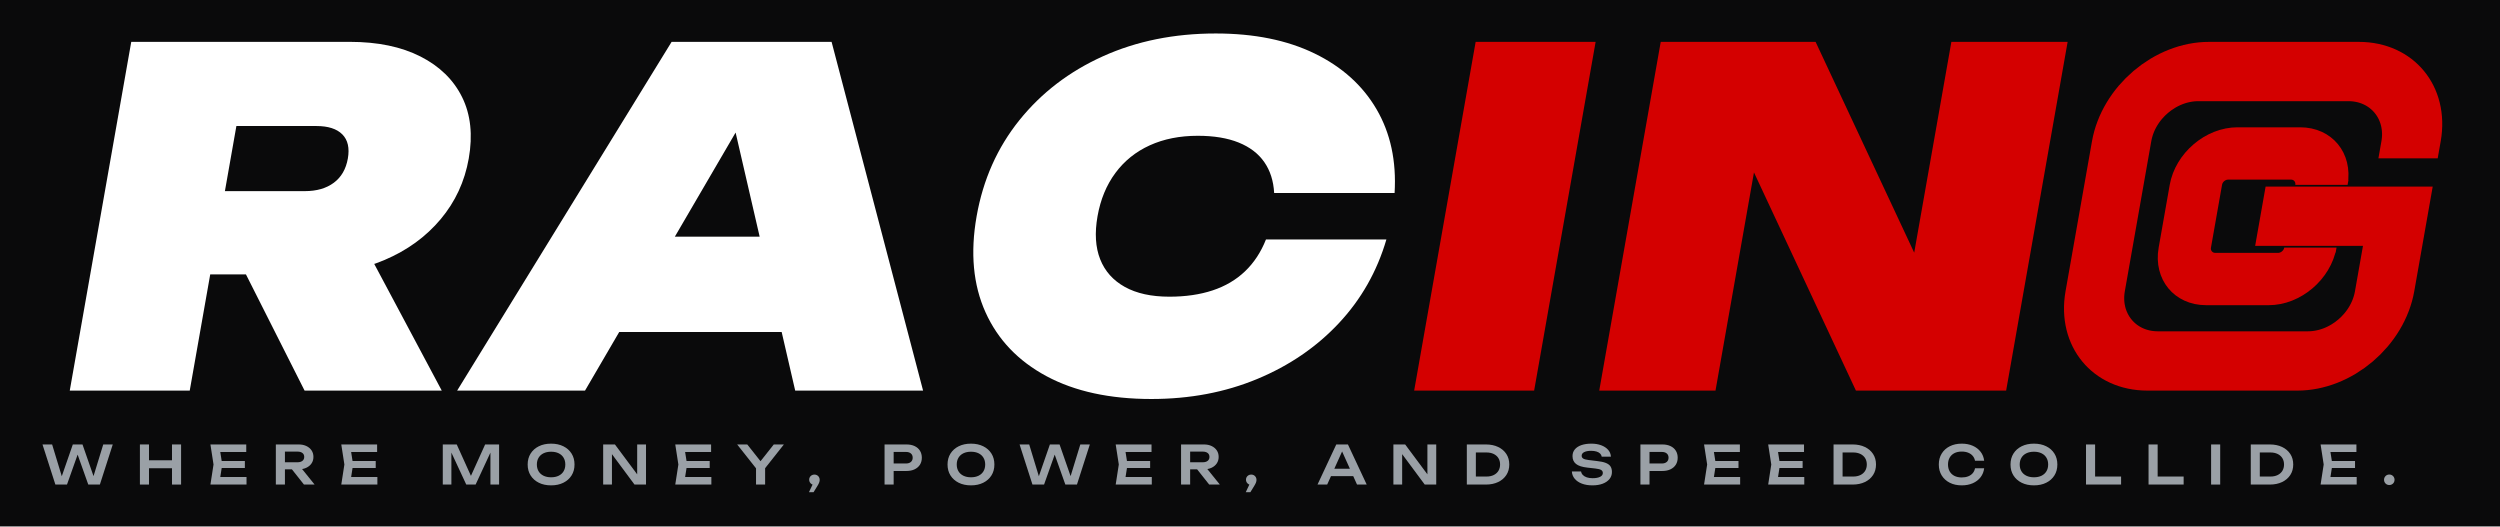
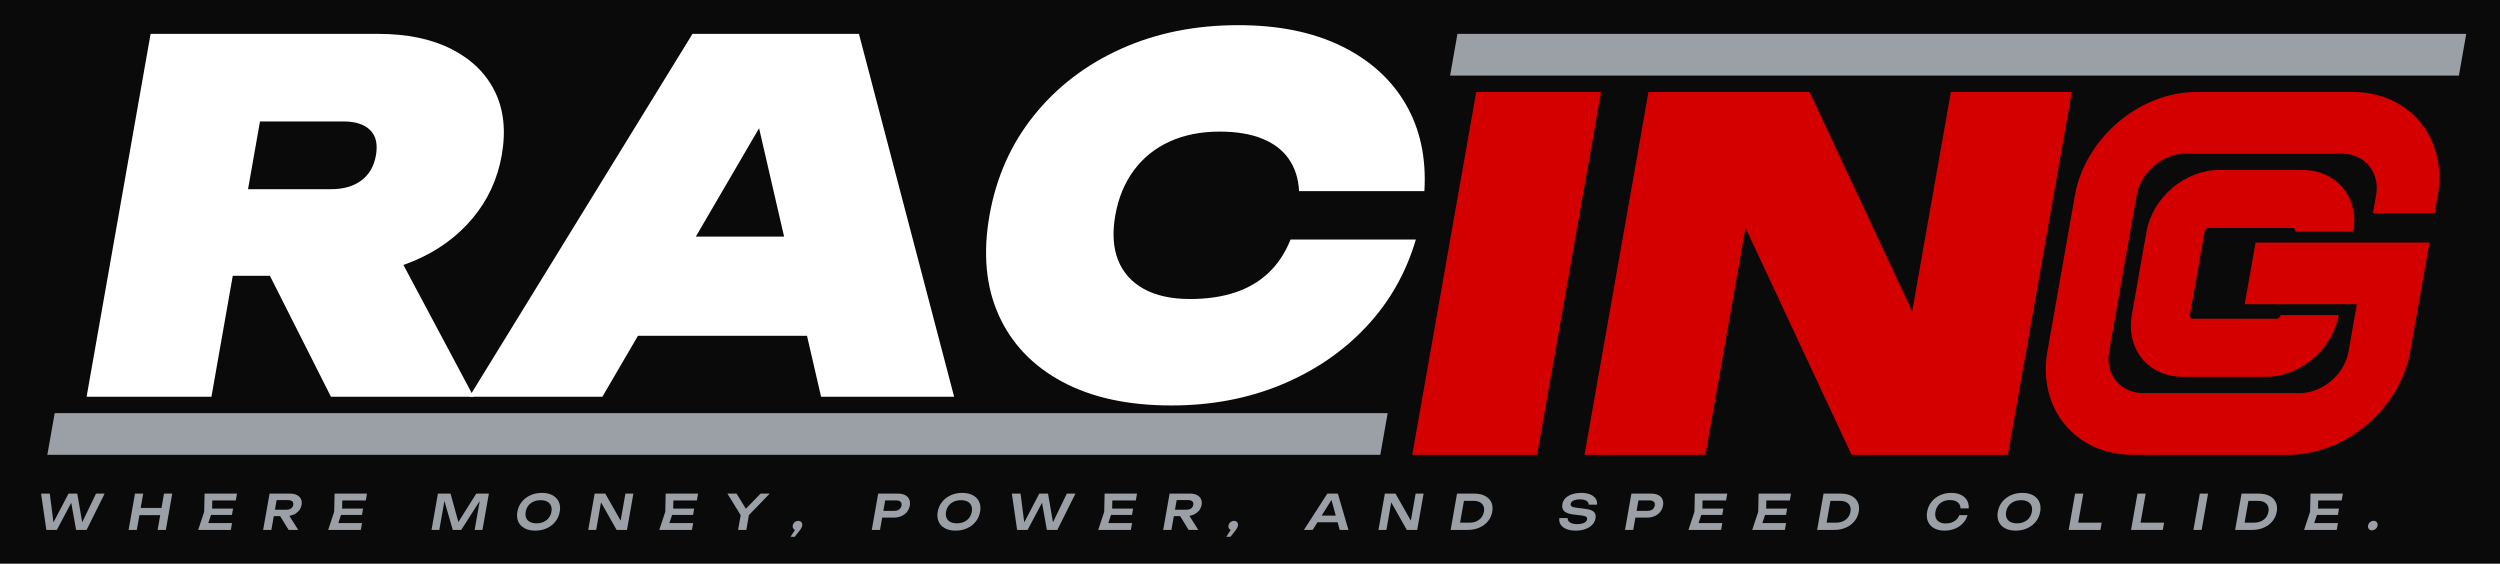
- <svg xmlns="http://www.w3.org/2000/svg" viewBox="0 0 5376 1132" role="img" aria-label="Racing Inc.: RAC, IN and a fused G+C">
-   <rect width="100%" height="100%" fill="#0A0A0B" />
-   <g transform="translate(90 840)">
-     <g transform="skewX(-10)">
+ <svg xmlns="http://www.w3.org/2000/svg" viewBox="-119 -820 5167 1165" role="img" aria-label="Racing Inc.: RAC, IN and a fused G+C">
+   <rect x="-119" y="-820" width="5167" height="1165" fill="#0A0A0B" />
+   <g transform="skewX(-10)">
+     <g>
      <path transform="translate(0.0 0) scale(1.0 -1.0)" d="M238 429H490Q528 429 549.0 447.0Q570 465 570 499Q570 533 549.0 551.0Q528 569 490 569H202L318 685V0H60V750H530Q620 750 687.5 718.5Q755 687 792.5 631.0Q830 575 830 499Q830 425 792.5 368.5Q755 312 687.5 281.0Q620 250 530 250H238ZM326 351H611L860 0H565Z" fill="#FFFFFF" />
-       <path transform="translate(896.0 0) scale(1.0 -1.0)" d="M238 126V331H749V126ZM670 750 999 0H724L465 636H531L272 0H-3L326 750Z" fill="#FFFFFF" />
-       <path transform="translate(1912.0 0) scale(1.0 -1.0)" d="M922 325Q910 222 851.5 145.0Q793 68 697.0 25.0Q601 -18 477 -18Q343 -18 243.0 31.0Q143 80 87.5 168.5Q32 257 32 375Q32 493 87.5 581.5Q143 670 243.0 719.0Q343 768 477 768Q601 768 697.0 725.0Q793 682 851.5 605.0Q910 528 922 425H663Q654 464 630.0 491.5Q606 519 567.5 533.5Q529 548 477 548Q419 548 377.5 527.5Q336 507 314.0 468.0Q292 429 292 375Q292 321 314.0 282.5Q336 244 377.5 223.0Q419 202 477 202Q529 202 567.5 215.5Q606 229 630.0 256.5Q654 284 663 325Z" fill="#FFFFFF" />
-       <path transform="translate(2891.0 0) scale(1.0 -1.0)" d="M60 750H318V0H60Z" fill="#D40000" />
-       <path transform="translate(3289.0 0) scale(1.0 -1.0)" d="M755 188 685 171V750H935V0H612L240 578L310 595V0H60V750H393Z" fill="#D40000" />
-       <path d="M5000.2 -499.5 V-536.2 A150.0 150.0 0 0 0 4850.2 -686.2 H4527.8 A150.0 150.0 0 0 0 4377.8 -536.2 V-213.8 A150.0 150.0 0 0 0 4527.8 -63.8 H4850.2 A150.0 150.0 0 0 0 5000.2 -213.8 V-375.0 H4704.6" fill="none" stroke="#D40000" stroke-width="127.5" stroke-linejoin="miter" />
-       <path d="M4824.0 -453.3 V-442.5 A67.5 67.5 0 0 0 4756.5 -510.0 H4621.5 A67.5 67.5 0 0 0 4554.0 -442.5 V-307.5 A67.5 67.5 0 0 0 4621.5 -240.0 H4756.5 A67.5 67.5 0 0 0 4824.0 -307.5 V-296.7" fill="none" stroke="#D40000" stroke-width="112.5" stroke-linejoin="miter" />
+       <path transform="translate(854.0 0) scale(1.0 -1.0)" d="M238 126V331H749V126ZM670 750 999 0H724L465 636H531L272 0H-3L326 750Z" fill="#FFFFFF" />
+       <path transform="translate(1828.0 0) scale(1.0 -1.0)" d="M922 325Q910 222 851.5 145.0Q793 68 697.0 25.0Q601 -18 477 -18Q343 -18 243.0 31.0Q143 80 87.5 168.5Q32 257 32 375Q32 493 87.5 581.5Q143 670 243.0 719.0Q343 768 477 768Q601 768 697.0 725.0Q793 682 851.5 605.0Q910 528 922 425H663Q654 464 630.0 491.5Q606 519 567.5 533.5Q529 548 477 548Q419 548 377.5 527.5Q336 507 314.0 468.0Q292 429 292 375Q292 321 314.0 282.5Q336 244 377.5 223.0Q419 202 477 202Q529 202 567.5 215.5Q606 229 630.0 256.5Q654 284 663 325Z" fill="#FFFFFF" />
    </g>
-     <g transform="translate(0 202)">
-       <path transform="translate(0.0 0) scale(0.115 -0.115)" d="M997 69H939L1148 750H1326L1085 0H868L632 664H706L470 0H253L12 750H192L399 69L343 70L579 750H760Z" fill="#9AA0A6" />
-       <path transform="translate(202.0 0) scale(0.115 -0.115)" d="M77 750H247V0H77ZM677 750H847V0H677ZM170 454H752V305H170Z" fill="#9AA0A6" />
-       <path transform="translate(356.4 0) scale(0.115 -0.115)" d="M697 440V310H160V440ZM274 375 224 57 150 141H728V0H53L111 375L53 750H723V609H150L224 693Z" fill="#9AA0A6" />
-       <path transform="translate(494.3 0) scale(0.115 -0.115)" d="M195 417H484Q541 417 574.5 443.5Q608 470 608 517Q608 564 574.5 590.0Q541 616 484 616H170L247 703V0H77V750H504Q586 750 648.0 720.5Q710 691 745.0 639.0Q780 587 780 517Q780 448 745.0 396.0Q710 344 648.0 314.5Q586 285 504 285H195ZM325 351H519L802 0H603Z" fill="#9AA0A6" />
-       <path transform="translate(637.8 0) scale(0.115 -0.115)" d="M697 440V310H160V440ZM274 375 224 57 150 141H728V0H53L111 375L53 750H723V609H150L224 693Z" fill="#9AA0A6" />
-       <path transform="translate(853.3 0) scale(0.115 -0.115)" d="M1130 750V0H968V693L1011 690L691 0H516L196 688L238 692V0H77V750H338L640 82H567L869 750Z" fill="#9AA0A6" />
-       <path transform="translate(1040.1 0) scale(0.115 -0.115)" d="M478 -15Q347 -15 248.5 34.0Q150 83 95.0 170.5Q40 258 40 375Q40 492 95.0 579.5Q150 667 248.5 716.0Q347 765 478 765Q609 765 707.5 716.0Q806 667 861.0 579.5Q916 492 916 375Q916 258 861.0 170.5Q806 83 707.5 34.0Q609 -15 478 -15ZM478 136Q560 136 619.5 165.0Q679 194 711.5 248.0Q744 302 744 375Q744 448 711.5 502.0Q679 556 619.5 585.0Q560 614 478 614Q397 614 337.0 585.0Q277 556 244.5 502.0Q212 448 212 375Q212 302 244.5 248.0Q277 194 337.0 165.0Q397 136 478 136Z" fill="#9AA0A6" />
-       <path transform="translate(1198.2 0) scale(0.115 -0.115)" d="M772 112 713 103V750H878V0H663L183 647L241 656V0H77V750H297Z" fill="#9AA0A6" />
-       <path transform="translate(1356.0 0) scale(0.115 -0.115)" d="M697 440V310H160V440ZM274 375 224 57 150 141H728V0H53L111 375L53 750H723V609H150L224 693Z" fill="#9AA0A6" />
-       <path transform="translate(1493.9 0) scale(0.115 -0.115)" d="M364 0V362H534V0ZM11 750H200L489 385H407L696 750H885L503 267L394 266Z" fill="#9AA0A6" />
-       <path transform="translate(1645.2 0) scale(0.115 -0.115)" d="M38 -143 131 54 140 -7Q113 -7 90.5 6.5Q68 20 55.0 42.0Q42 64 42 91Q42 118 55.0 140.0Q68 162 90.5 174.5Q113 187 140 187Q169 187 191.0 174.0Q213 161 226.0 138.5Q239 116 239 87Q239 61 226.5 31.0Q214 1 184 -46L124 -143Z" fill="#9AA0A6" />
-       <path transform="translate(1803.3 0) scale(0.115 -0.115)" d="M486 750Q575 750 640.0 719.0Q705 688 739.5 632.0Q774 576 774 502Q774 428 739.5 372.5Q705 317 640.0 285.5Q575 254 486 254H155V394H477Q536 394 569.5 423.0Q603 452 603 502Q603 553 569.5 581.5Q536 610 477 610H170L247 691V0H77V750Z" fill="#9AA0A6" />
-       <path transform="translate(1943.0 0) scale(0.115 -0.115)" d="M478 -15Q347 -15 248.5 34.0Q150 83 95.0 170.5Q40 258 40 375Q40 492 95.0 579.5Q150 667 248.5 716.0Q347 765 478 765Q609 765 707.5 716.0Q806 667 861.0 579.5Q916 492 916 375Q916 258 861.0 170.5Q806 83 707.5 34.0Q609 -15 478 -15ZM478 136Q560 136 619.5 165.0Q679 194 711.5 248.0Q744 302 744 375Q744 448 711.5 502.0Q679 556 619.5 585.0Q560 614 478 614Q397 614 337.0 585.0Q277 556 244.5 502.0Q212 448 212 375Q212 302 244.5 248.0Q277 194 337.0 165.0Q397 136 478 136Z" fill="#9AA0A6" />
-       <path transform="translate(2101.1 0) scale(0.115 -0.115)" d="M997 69H939L1148 750H1326L1085 0H868L632 664H706L470 0H253L12 750H192L399 69L343 70L579 750H760Z" fill="#9AA0A6" />
-       <path transform="translate(2303.1 0) scale(0.115 -0.115)" d="M697 440V310H160V440ZM274 375 224 57 150 141H728V0H53L111 375L53 750H723V609H150L224 693Z" fill="#9AA0A6" />
-       <path transform="translate(2440.9 0) scale(0.115 -0.115)" d="M195 417H484Q541 417 574.5 443.5Q608 470 608 517Q608 564 574.5 590.0Q541 616 484 616H170L247 703V0H77V750H504Q586 750 648.0 720.5Q710 691 745.0 639.0Q780 587 780 517Q780 448 745.0 396.0Q710 344 648.0 314.5Q586 285 504 285H195ZM325 351H519L802 0H603Z" fill="#9AA0A6" />
-       <path transform="translate(2584.5 0) scale(0.115 -0.115)" d="M38 -143 131 54 140 -7Q113 -7 90.5 6.5Q68 20 55.0 42.0Q42 64 42 91Q42 118 55.0 140.0Q68 162 90.5 174.5Q113 187 140 187Q169 187 191.0 174.0Q213 161 226.0 138.5Q239 116 239 87Q239 61 226.5 31.0Q214 1 184 -46L124 -143Z" fill="#9AA0A6" />
-       <path transform="translate(2742.7 0) scale(0.115 -0.115)" d="M200 158V296H720V158ZM573 750 924 0H743L436 681H492L185 0H4L355 750Z" fill="#9AA0A6" />
-       <path transform="translate(2897.5 0) scale(0.115 -0.115)" d="M772 112 713 103V750H878V0H663L183 647L241 656V0H77V750H297Z" fill="#9AA0A6" />
-       <path transform="translate(3055.4 0) scale(0.115 -0.115)" d="M433 750Q564 750 662.5 703.0Q761 656 816.0 572.0Q871 488 871 375Q871 263 816.0 178.5Q761 94 662.5 47.0Q564 0 433 0H77V750ZM246 67 160 150H446Q522 150 579.5 178.0Q637 206 668.0 257.0Q699 308 699 375Q699 443 668.0 493.5Q637 544 579.5 572.0Q522 600 446 600H160L246 683Z" fill="#9AA0A6" />
-       <path transform="translate(3285.9 0) scale(0.115 -0.115)" d="M37 245H209Q215 207 242.5 178.5Q270 150 316.5 134.5Q363 119 424 119Q513 119 564.5 144.5Q616 170 616 216Q616 252 586.5 271.5Q557 291 477 300L326 317Q180 333 114.5 385.5Q49 438 49 532Q49 606 92.5 658.0Q136 710 215.0 737.5Q294 765 401 765Q505 765 586.0 734.5Q667 704 715.0 649.5Q763 595 767 522H595Q590 555 565.5 579.5Q541 604 498.0 617.5Q455 631 397 631Q316 631 268.0 607.0Q220 583 220 539Q220 505 248.5 486.5Q277 468 349 459L506 440Q610 429 671.5 404.5Q733 380 759.5 339.0Q786 298 786 235Q786 160 740.5 103.5Q695 47 613.0 16.0Q531 -15 421 -15Q309 -15 224.0 17.5Q139 50 90.0 108.5Q41 167 37 245Z" fill="#9AA0A6" />
-       <path transform="translate(3428.7 0) scale(0.115 -0.115)" d="M486 750Q575 750 640.0 719.0Q705 688 739.5 632.0Q774 576 774 502Q774 428 739.5 372.5Q705 317 640.0 285.5Q575 254 486 254H155V394H477Q536 394 569.5 423.0Q603 452 603 502Q603 553 569.5 581.5Q536 610 477 610H170L247 691V0H77V750Z" fill="#9AA0A6" />
-       <path transform="translate(3568.3 0) scale(0.115 -0.115)" d="M697 440V310H160V440ZM274 375 224 57 150 141H728V0H53L111 375L53 750H723V609H150L224 693Z" fill="#9AA0A6" />
-       <path transform="translate(3706.2 0) scale(0.115 -0.115)" d="M697 440V310H160V440ZM274 375 224 57 150 141H728V0H53L111 375L53 750H723V609H150L224 693Z" fill="#9AA0A6" />
-       <path transform="translate(3844.0 0) scale(0.115 -0.115)" d="M433 750Q564 750 662.5 703.0Q761 656 816.0 572.0Q871 488 871 375Q871 263 816.0 178.5Q761 94 662.5 47.0Q564 0 433 0H77V750ZM246 67 160 150H446Q522 150 579.5 178.0Q637 206 668.0 257.0Q699 308 699 375Q699 443 668.0 493.5Q637 544 579.5 572.0Q522 600 446 600H160L246 683Z" fill="#9AA0A6" />
-       <path transform="translate(4074.5 0) scale(0.115 -0.115)" d="M889 305Q878 210 822.5 137.5Q767 65 676.5 25.0Q586 -15 470 -15Q342 -15 245.5 34.0Q149 83 95.0 170.5Q41 258 41 375Q41 492 95.0 579.5Q149 667 245.5 716.0Q342 765 470 765Q586 765 676.5 725.0Q767 685 822.5 613.0Q878 541 889 445H718Q708 498 675.0 536.5Q642 575 590.0 596.0Q538 617 469 617Q390 617 332.5 587.5Q275 558 244.0 503.5Q213 449 213 375Q213 301 244.0 246.5Q275 192 332.5 162.5Q390 133 469 133Q538 133 590.0 153.5Q642 174 675.0 212.5Q708 251 718 305Z" fill="#9AA0A6" />
-       <path transform="translate(4228.8 0) scale(0.115 -0.115)" d="M478 -15Q347 -15 248.5 34.0Q150 83 95.0 170.5Q40 258 40 375Q40 492 95.0 579.5Q150 667 248.5 716.0Q347 765 478 765Q609 765 707.5 716.0Q806 667 861.0 579.5Q916 492 916 375Q916 258 861.0 170.5Q806 83 707.5 34.0Q609 -15 478 -15ZM478 136Q560 136 619.5 165.0Q679 194 711.5 248.0Q744 302 744 375Q744 448 711.5 502.0Q679 556 619.5 585.0Q560 614 478 614Q397 614 337.0 585.0Q277 556 244.5 502.0Q212 448 212 375Q212 302 244.5 248.0Q277 194 337.0 165.0Q397 136 478 136Z" fill="#9AA0A6" />
-       <path transform="translate(4386.9 0) scale(0.115 -0.115)" d="M247 750V75L170 150H733V0H77V750Z" fill="#9AA0A6" />
-       <path transform="translate(4521.4 0) scale(0.115 -0.115)" d="M247 750V75L170 150H733V0H77V750Z" fill="#9AA0A6" />
-       <path transform="translate(4655.9 0) scale(0.115 -0.115)" d="M77 750H247V0H77Z" fill="#9AA0A6" />
-       <path transform="translate(4741.2 0) scale(0.115 -0.115)" d="M433 750Q564 750 662.5 703.0Q761 656 816.0 572.0Q871 488 871 375Q871 263 816.0 178.5Q761 94 662.5 47.0Q564 0 433 0H77V750ZM246 67 160 150H446Q522 150 579.5 178.0Q637 206 668.0 257.0Q699 308 699 375Q699 443 668.0 493.5Q637 544 579.5 572.0Q522 600 446 600H160L246 683Z" fill="#9AA0A6" />
-       <path transform="translate(4894.1 0) scale(0.115 -0.115)" d="M697 440V310H160V440ZM274 375 224 57 150 141H728V0H53L111 375L53 750H723V609H150L224 693Z" fill="#9AA0A6" />
-       <path transform="translate(5031.9 0) scale(0.115 -0.115)" d="M139 -9Q112 -9 89.5 4.0Q67 17 54.0 39.5Q41 62 41 89Q41 117 54.0 139.5Q67 162 89.5 175.0Q112 188 139 188Q167 188 189.5 175.0Q212 162 225.0 139.5Q238 117 238 89Q238 62 225.0 39.5Q212 17 189.5 4.0Q167 -9 139 -9Z" fill="#9AA0A6" />
+     <g transform="translate(0 120.0)">
+       <path transform="translate(2761.0 0) scale(1.0 -1.0)" d="M60 750H318V0H60Z" fill="#D40000" />
+       <path transform="translate(3117.0 0) scale(1.0 -1.0)" d="M755 188 685 171V750H935V0H612L240 578L310 595V0H60V750H393Z" fill="#D40000" />
+       <path d="M4782.2 -499.5 V-536.2 A150.0 150.0 0 0 0 4632.2 -686.2 H4309.8 A150.0 150.0 0 0 0 4159.8 -536.2 V-213.8 A150.0 150.0 0 0 0 4309.8 -63.8 H4632.2 A150.0 150.0 0 0 0 4782.2 -213.8 V-375.0 H4486.6" fill="none" stroke="#D40000" stroke-width="127.5" stroke-linejoin="miter" />
+       <path d="M4624.8 -470.3 V-461.2 A67.5 67.5 0 0 0 4557.2 -528.8 H4384.8 A67.5 67.5 0 0 0 4317.2 -461.2 V-288.8 A67.5 67.5 0 0 0 4384.8 -221.2 H4557.2 A67.5 67.5 0 0 0 4624.8 -288.8 V-279.7" fill="none" stroke="#D40000" stroke-width="120.0" stroke-linejoin="miter" />
+     </g>
+     <rect x="2761.0" y="-750.0" width="2085.0" height="86.2" fill="#9AA0A6" />
+     <rect x="0" y="33.8" width="2755.0" height="86.2" fill="#9AA0A6" />
+     <g transform="translate(0 275.2)">
+       <path transform="translate(0.0 0) scale(0.1 -0.1)" d="M997 69H939L1148 750H1326L1085 0H868L632 664H706L470 0H253L12 750H192L399 69L343 70L579 750H760Z" fill="#9AA0A6" />
+       <path transform="translate(187.6 0) scale(0.1 -0.1)" d="M77 750H247V0H77ZM677 750H847V0H677ZM170 454H752V305H170Z" fill="#9AA0A6" />
+       <path transform="translate(333.8 0) scale(0.1 -0.1)" d="M697 440V310H160V440ZM274 375 224 57 150 141H728V0H53L111 375L53 750H723V609H150L224 693Z" fill="#9AA0A6" />
+       <path transform="translate(465.7 0) scale(0.1 -0.1)" d="M195 417H484Q541 417 574.5 443.5Q608 470 608 517Q608 564 574.5 590.0Q541 616 484 616H170L247 703V0H77V750H504Q586 750 648.0 720.5Q710 691 745.0 639.0Q780 587 780 517Q780 448 745.0 396.0Q710 344 648.0 314.5Q586 285 504 285H195ZM325 351H519L802 0H603Z" fill="#9AA0A6" />
+       <path transform="translate(602.5 0) scale(0.1 -0.1)" d="M697 440V310H160V440ZM274 375 224 57 150 141H728V0H53L111 375L53 750H723V609H150L224 693Z" fill="#9AA0A6" />
+       <path transform="translate(813.7 0) scale(0.1 -0.1)" d="M1130 750V0H968V693L1011 690L691 0H516L196 688L238 692V0H77V750H338L640 82H567L869 750Z" fill="#9AA0A6" />
+       <path transform="translate(988.2 0) scale(0.1 -0.1)" d="M478 -15Q347 -15 248.5 34.0Q150 83 95.0 170.5Q40 258 40 375Q40 492 95.0 579.5Q150 667 248.5 716.0Q347 765 478 765Q609 765 707.5 716.0Q806 667 861.0 579.5Q916 492 916 375Q916 258 861.0 170.5Q806 83 707.5 34.0Q609 -15 478 -15ZM478 136Q560 136 619.5 165.0Q679 194 711.5 248.0Q744 302 744 375Q744 448 711.5 502.0Q679 556 619.5 585.0Q560 614 478 614Q397 614 337.0 585.0Q277 556 244.5 502.0Q212 448 212 375Q212 302 244.5 248.0Q277 194 337.0 165.0Q397 136 478 136Z" fill="#9AA0A6" />
+       <path transform="translate(1137.6 0) scale(0.1 -0.1)" d="M772 112 713 103V750H878V0H663L183 647L241 656V0H77V750H297Z" fill="#9AA0A6" />
+       <path transform="translate(1286.8 0) scale(0.1 -0.1)" d="M697 440V310H160V440ZM274 375 224 57 150 141H728V0H53L111 375L53 750H723V609H150L224 693Z" fill="#9AA0A6" />
+       <path transform="translate(1418.6 0) scale(0.1 -0.1)" d="M364 0V362H534V0ZM11 750H200L489 385H407L696 750H885L503 267L394 266Z" fill="#9AA0A6" />
+       <path transform="translate(1562.1 0) scale(0.1 -0.1)" d="M38 -143 131 54 140 -7Q113 -7 90.5 6.5Q68 20 55.0 42.0Q42 64 42 91Q42 118 55.0 140.0Q68 162 90.5 174.5Q113 187 140 187Q169 187 191.0 174.0Q213 161 226.0 138.5Q239 116 239 87Q239 61 226.5 31.0Q214 1 184 -46L124 -143Z" fill="#9AA0A6" />
+       <path transform="translate(1723.6 0) scale(0.1 -0.1)" d="M486 750Q575 750 640.0 719.0Q705 688 739.5 632.0Q774 576 774 502Q774 428 739.5 372.5Q705 317 640.0 285.5Q575 254 486 254H155V394H477Q536 394 569.5 423.0Q603 452 603 502Q603 553 569.5 581.5Q536 610 477 610H170L247 691V0H77V750Z" fill="#9AA0A6" />
+       <path transform="translate(1857.0 0) scale(0.1 -0.1)" d="M478 -15Q347 -15 248.5 34.0Q150 83 95.0 170.5Q40 258 40 375Q40 492 95.0 579.5Q150 667 248.5 716.0Q347 765 478 765Q609 765 707.5 716.0Q806 667 861.0 579.5Q916 492 916 375Q916 258 861.0 170.5Q806 83 707.5 34.0Q609 -15 478 -15ZM478 136Q560 136 619.5 165.0Q679 194 711.5 248.0Q744 302 744 375Q744 448 711.5 502.0Q679 556 619.5 585.0Q560 614 478 614Q397 614 337.0 585.0Q277 556 244.5 502.0Q212 448 212 375Q212 302 244.5 248.0Q277 194 337.0 165.0Q397 136 478 136Z" fill="#9AA0A6" />
+       <path transform="translate(2006.4 0) scale(0.1 -0.1)" d="M997 69H939L1148 750H1326L1085 0H868L632 664H706L470 0H253L12 750H192L399 69L343 70L579 750H760Z" fill="#9AA0A6" />
+       <path transform="translate(2194.0 0) scale(0.1 -0.1)" d="M697 440V310H160V440ZM274 375 224 57 150 141H728V0H53L111 375L53 750H723V609H150L224 693Z" fill="#9AA0A6" />
+       <path transform="translate(2325.9 0) scale(0.1 -0.1)" d="M195 417H484Q541 417 574.5 443.5Q608 470 608 517Q608 564 574.5 590.0Q541 616 484 616H170L247 703V0H77V750H504Q586 750 648.0 720.5Q710 691 745.0 639.0Q780 587 780 517Q780 448 745.0 396.0Q710 344 648.0 314.5Q586 285 504 285H195ZM325 351H519L802 0H603Z" fill="#9AA0A6" />
+       <path transform="translate(2462.7 0) scale(0.1 -0.1)" d="M38 -143 131 54 140 -7Q113 -7 90.5 6.5Q68 20 55.0 42.0Q42 64 42 91Q42 118 55.0 140.0Q68 162 90.5 174.5Q113 187 140 187Q169 187 191.0 174.0Q213 161 226.0 138.5Q239 116 239 87Q239 61 226.5 31.0Q214 1 184 -46L124 -143Z" fill="#9AA0A6" />
+       <path transform="translate(2624.1 0) scale(0.1 -0.1)" d="M200 158V296H720V158ZM573 750 924 0H743L436 681H492L185 0H4L355 750Z" fill="#9AA0A6" />
+       <path transform="translate(2770.8 0) scale(0.1 -0.1)" d="M772 112 713 103V750H878V0H663L183 647L241 656V0H77V750H297Z" fill="#9AA0A6" />
+       <path transform="translate(2920.0 0) scale(0.1 -0.1)" d="M433 750Q564 750 662.5 703.0Q761 656 816.0 572.0Q871 488 871 375Q871 263 816.0 178.5Q761 94 662.5 47.0Q564 0 433 0H77V750ZM246 67 160 150H446Q522 150 579.5 178.0Q637 206 668.0 257.0Q699 308 699 375Q699 443 668.0 493.5Q637 544 579.5 572.0Q522 600 446 600H160L246 683Z" fill="#9AA0A6" />
+       <path transform="translate(3144.3 0) scale(0.1 -0.1)" d="M37 245H209Q215 207 242.5 178.5Q270 150 316.5 134.5Q363 119 424 119Q513 119 564.5 144.5Q616 170 616 216Q616 252 586.5 271.5Q557 291 477 300L326 317Q180 333 114.5 385.5Q49 438 49 532Q49 606 92.5 658.0Q136 710 215.0 737.5Q294 765 401 765Q505 765 586.0 734.5Q667 704 715.0 649.5Q763 595 767 522H595Q590 555 565.5 579.5Q541 604 498.0 617.5Q455 631 397 631Q316 631 268.0 607.0Q220 583 220 539Q220 505 248.5 486.5Q277 468 349 459L506 440Q610 429 671.5 404.5Q733 380 759.5 339.0Q786 298 786 235Q786 160 740.5 103.5Q695 47 613.0 16.0Q531 -15 421 -15Q309 -15 224.0 17.5Q139 50 90.0 108.5Q41 167 37 245Z" fill="#9AA0A6" />
+       <path transform="translate(3280.4 0) scale(0.1 -0.1)" d="M486 750Q575 750 640.0 719.0Q705 688 739.5 632.0Q774 576 774 502Q774 428 739.5 372.5Q705 317 640.0 285.5Q575 254 486 254H155V394H477Q536 394 569.5 423.0Q603 452 603 502Q603 553 569.5 581.5Q536 610 477 610H170L247 691V0H77V750Z" fill="#9AA0A6" />
+       <path transform="translate(3413.9 0) scale(0.1 -0.1)" d="M697 440V310H160V440ZM274 375 224 57 150 141H728V0H53L111 375L53 750H723V609H150L224 693Z" fill="#9AA0A6" />
+       <path transform="translate(3545.7 0) scale(0.1 -0.1)" d="M697 440V310H160V440ZM274 375 224 57 150 141H728V0H53L111 375L53 750H723V609H150L224 693Z" fill="#9AA0A6" />
+       <path transform="translate(3677.5 0) scale(0.1 -0.1)" d="M433 750Q564 750 662.5 703.0Q761 656 816.0 572.0Q871 488 871 375Q871 263 816.0 178.5Q761 94 662.5 47.0Q564 0 433 0H77V750ZM246 67 160 150H446Q522 150 579.5 178.0Q637 206 668.0 257.0Q699 308 699 375Q699 443 668.0 493.5Q637 544 579.5 572.0Q522 600 446 600H160L246 683Z" fill="#9AA0A6" />
+       <path transform="translate(3901.8 0) scale(0.1 -0.1)" d="M889 305Q878 210 822.5 137.5Q767 65 676.5 25.0Q586 -15 470 -15Q342 -15 245.5 34.0Q149 83 95.0 170.5Q41 258 41 375Q41 492 95.0 579.5Q149 667 245.5 716.0Q342 765 470 765Q586 765 676.5 725.0Q767 685 822.5 613.0Q878 541 889 445H718Q708 498 675.0 536.5Q642 575 590.0 596.0Q538 617 469 617Q390 617 332.5 587.5Q275 558 244.0 503.5Q213 449 213 375Q213 301 244.0 246.5Q275 192 332.5 162.5Q390 133 469 133Q538 133 590.0 153.5Q642 174 675.0 212.5Q708 251 718 305Z" fill="#9AA0A6" />
+       <path transform="translate(4048.0 0) scale(0.1 -0.1)" d="M478 -15Q347 -15 248.5 34.0Q150 83 95.0 170.5Q40 258 40 375Q40 492 95.0 579.5Q150 667 248.5 716.0Q347 765 478 765Q609 765 707.5 716.0Q806 667 861.0 579.5Q916 492 916 375Q916 258 861.0 170.5Q806 83 707.5 34.0Q609 -15 478 -15ZM478 136Q560 136 619.5 165.0Q679 194 711.5 248.0Q744 302 744 375Q744 448 711.5 502.0Q679 556 619.5 585.0Q560 614 478 614Q397 614 337.0 585.0Q277 556 244.5 502.0Q212 448 212 375Q212 302 244.5 248.0Q277 194 337.0 165.0Q397 136 478 136Z" fill="#9AA0A6" />
+       <path transform="translate(4197.4 0) scale(0.1 -0.1)" d="M247 750V75L170 150H733V0H77V750Z" fill="#9AA0A6" />
+       <path transform="translate(4326.3 0) scale(0.1 -0.1)" d="M247 750V75L170 150H733V0H77V750Z" fill="#9AA0A6" />
+       <path transform="translate(4455.2 0) scale(0.1 -0.1)" d="M77 750H247V0H77Z" fill="#9AA0A6" />
+       <path transform="translate(4541.4 0) scale(0.1 -0.1)" d="M433 750Q564 750 662.5 703.0Q761 656 816.0 572.0Q871 488 871 375Q871 263 816.0 178.5Q761 94 662.5 47.0Q564 0 433 0H77V750ZM246 67 160 150H446Q522 150 579.5 178.0Q637 206 668.0 257.0Q699 308 699 375Q699 443 668.0 493.5Q637 544 579.5 572.0Q522 600 446 600H160L246 683Z" fill="#9AA0A6" />
+       <path transform="translate(4686.3 0) scale(0.1 -0.1)" d="M697 440V310H160V440ZM274 375 224 57 150 141H728V0H53L111 375L53 750H723V609H150L224 693Z" fill="#9AA0A6" />
+       <path transform="translate(4818.1 0) scale(0.1 -0.1)" d="M139 -9Q112 -9 89.5 4.0Q67 17 54.0 39.5Q41 62 41 89Q41 117 54.0 139.5Q67 162 89.5 175.0Q112 188 139 188Q167 188 189.5 175.0Q212 162 225.0 139.5Q238 117 238 89Q238 62 225.0 39.5Q212 17 189.5 4.0Q167 -9 139 -9Z" fill="#9AA0A6" />
    </g>
  </g>
</svg>
